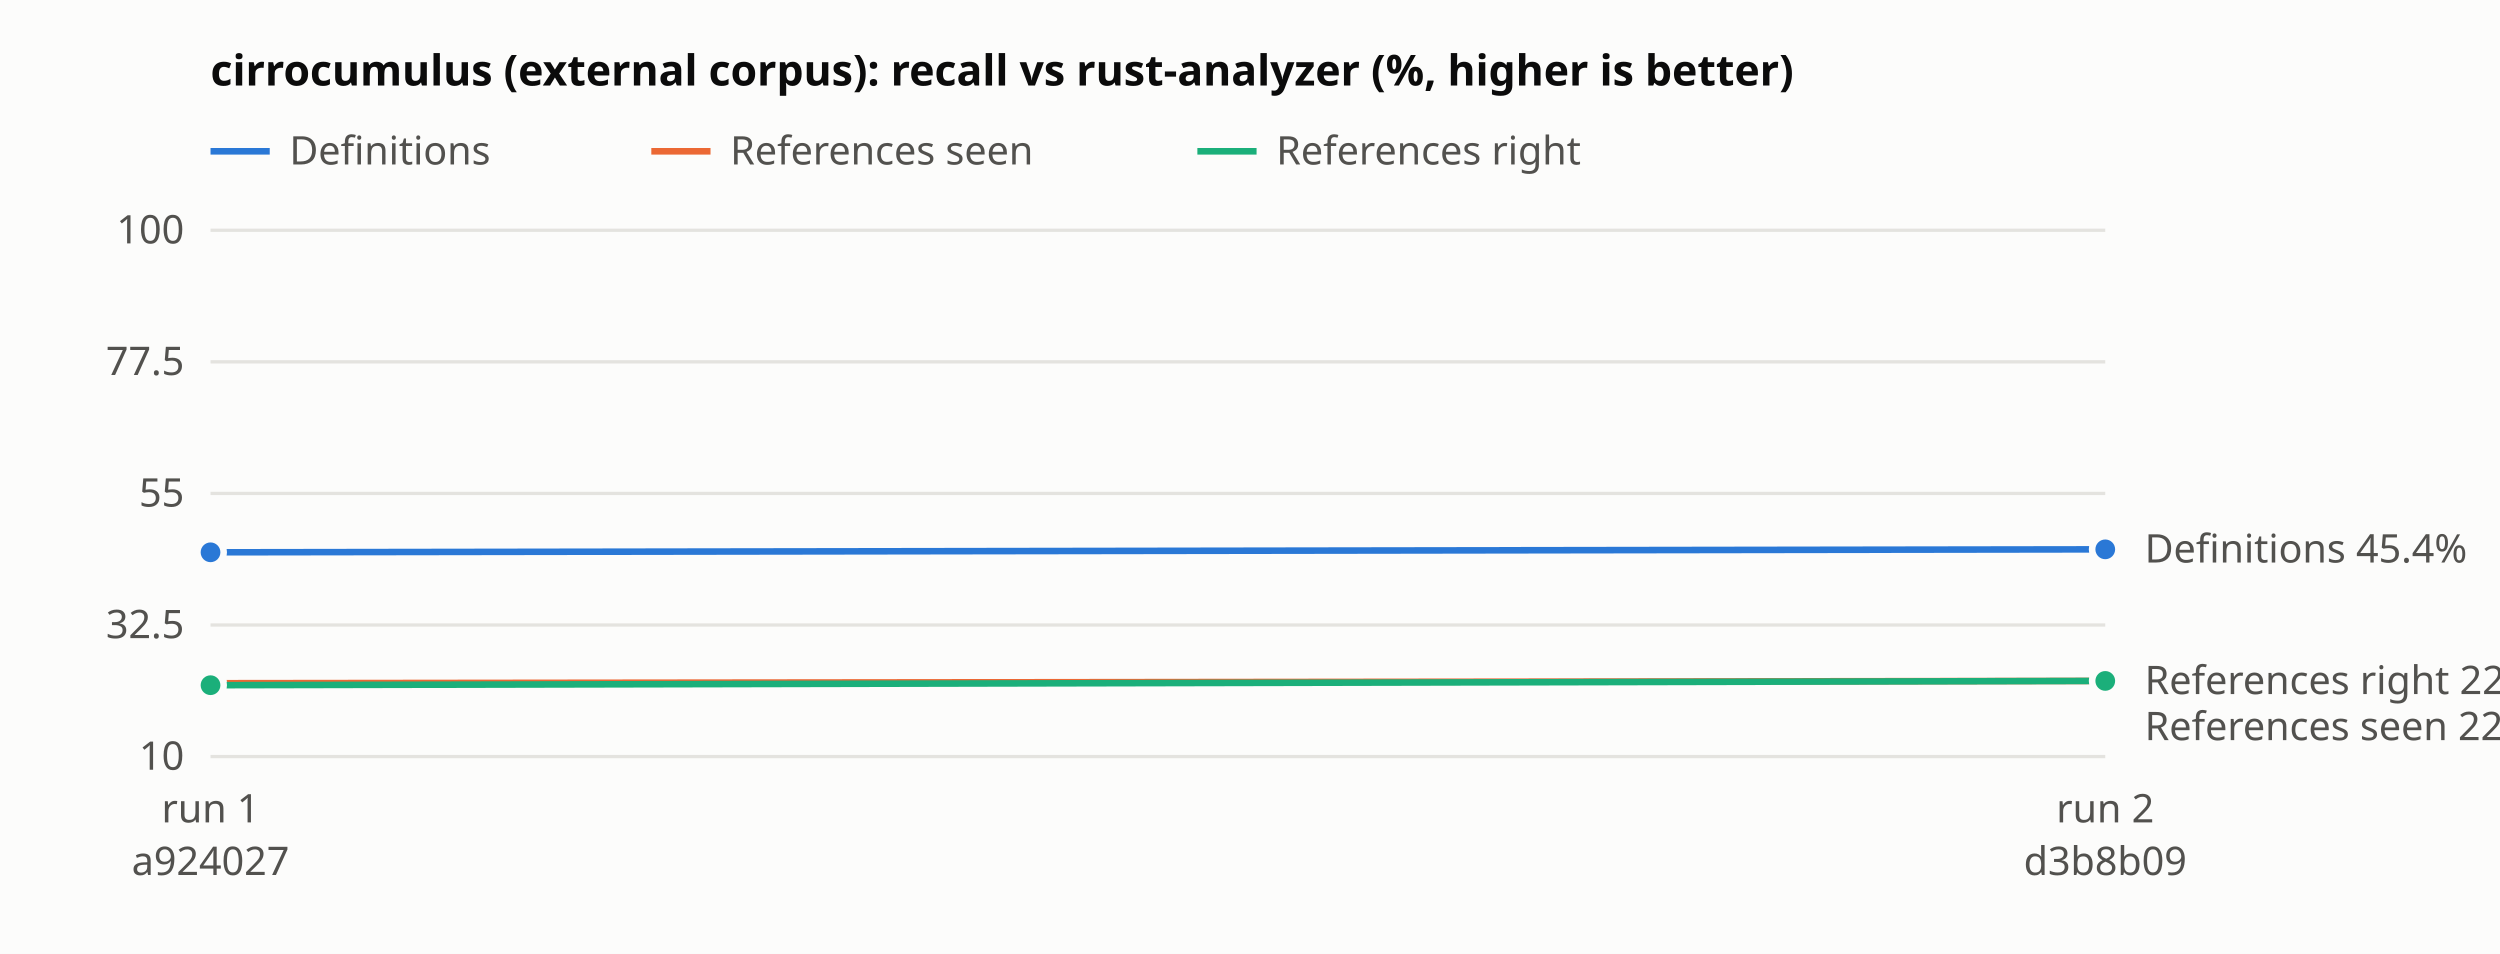
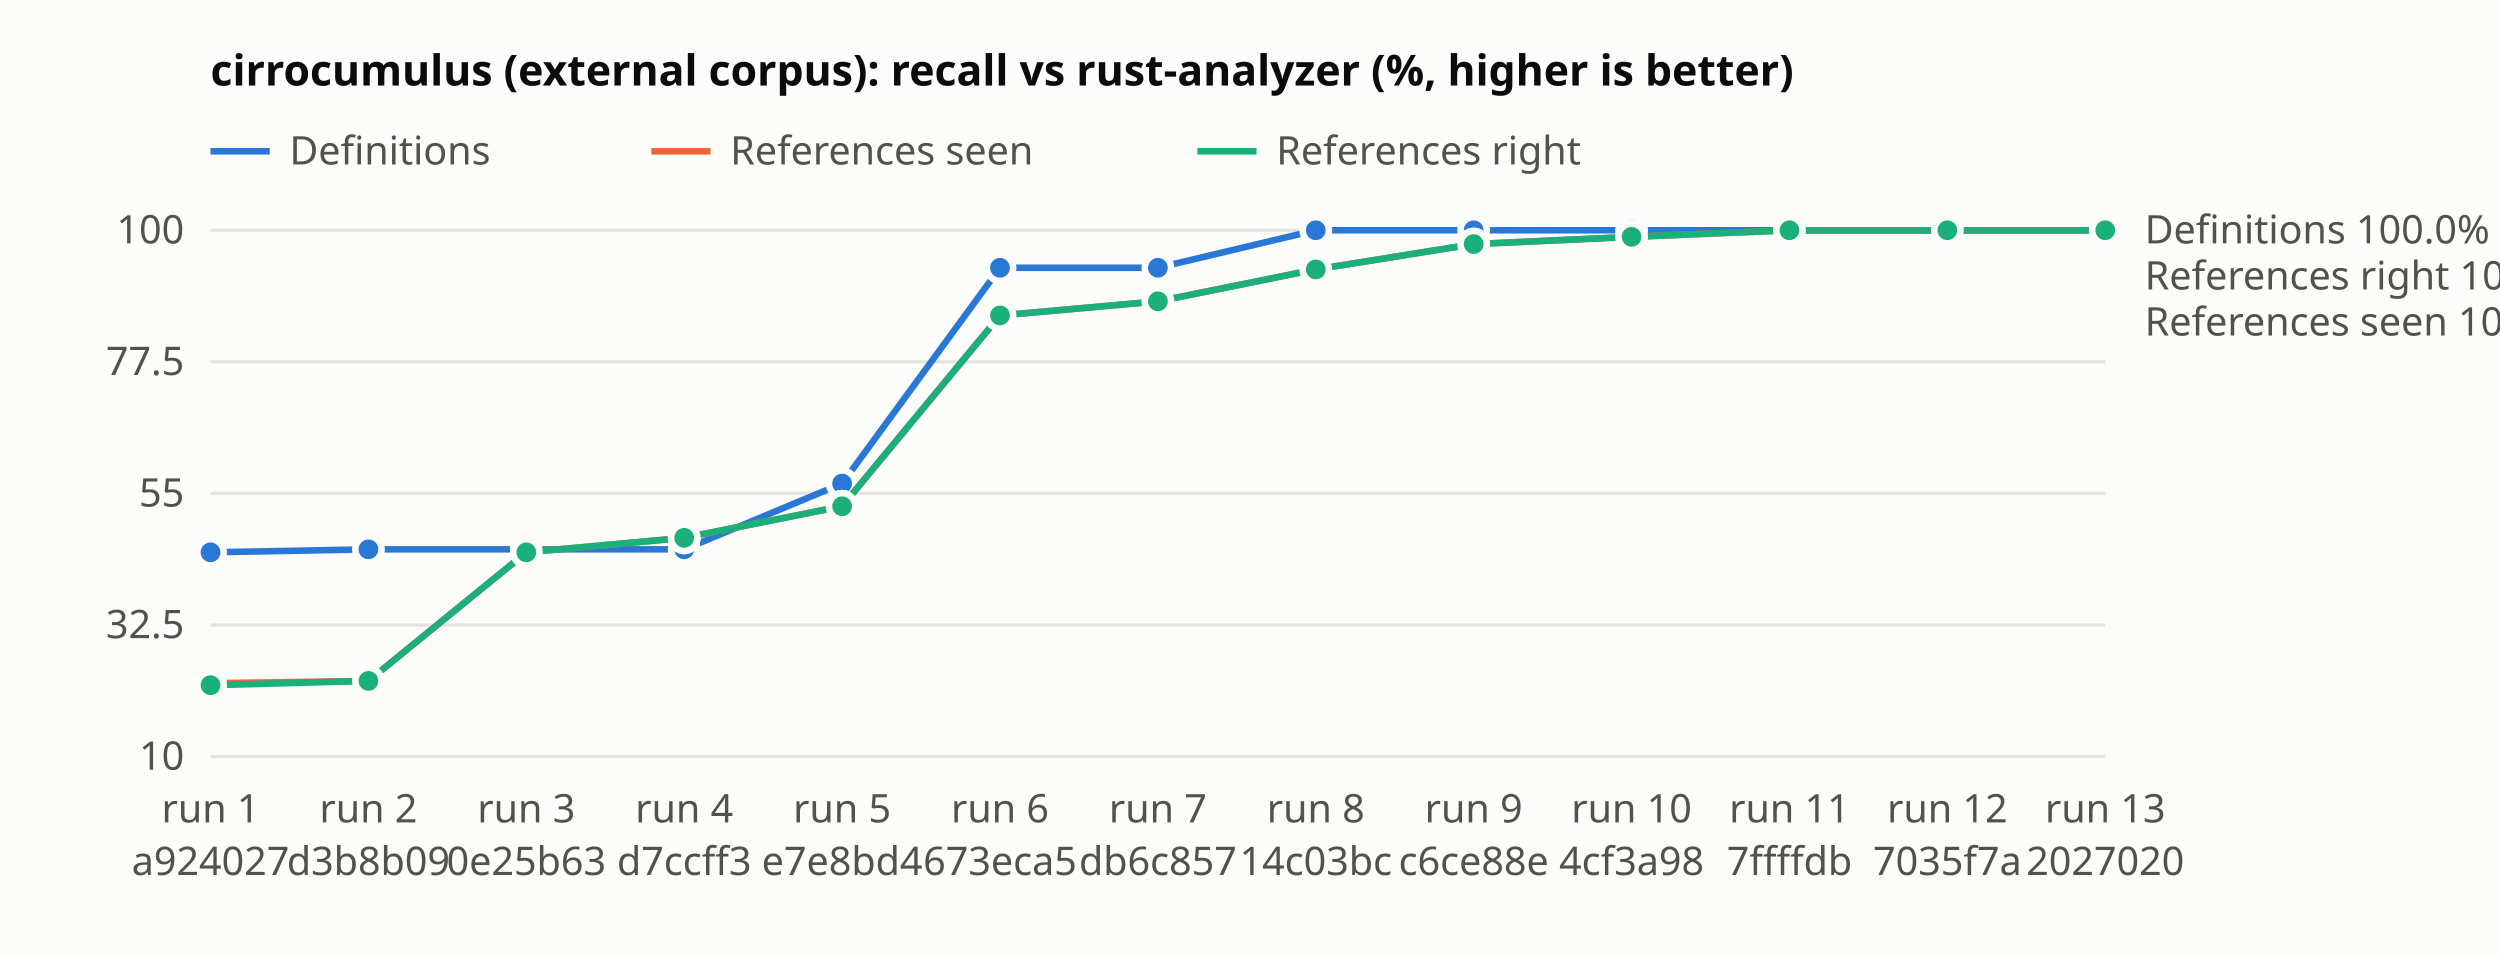
<svg xmlns="http://www.w3.org/2000/svg" viewBox="0 0 760 290" width="760" height="290" role="img" aria-labelledby="t d">
  <style>
.bg{fill:#fcfcfb} text{font:12px system-ui,sans-serif;fill:#52514e} .h{font-weight:600;fill:#0b0b0b;font-size:13px}
.v{fill:#0b0b0b;font-weight:600} .grid{stroke:#e4e3df;stroke-width:1} .ln{fill:none;stroke-width:2;stroke-linejoin:round}
.s1{stroke:#2a78d6} .s2{stroke:#eb6834} .s3{stroke:#1baf7a}
.d1{fill:#2a78d6} .d2{fill:#eb6834} .d3{fill:#1baf7a} .dot{stroke:#fcfcfb;stroke-width:2} .bar{fill:#2a78d6}
@media (prefers-color-scheme:dark){.bg{fill:#1a1a19} text{fill:#c3c2b7} .h,.v{fill:#fff} .grid{stroke:#34332f}
.s1{stroke:#3987e5} .s2{stroke:#d95926} .s3{stroke:#199e70} .d1{fill:#3987e5} .d2{fill:#d95926} .d3{fill:#199e70}
.dot{stroke:#1a1a19} .bar{fill:#3987e5}}
</style>
  <rect class="bg" width="760" height="290" />
  <text class="h" x="64" y="26">cirrocumulus (external corpus): recall vs rust-analyzer (%, higher is better)</text>
  <line class="ln s1" x1="64" x2="82" y1="46" y2="46" />
  <text x="88" y="50">Definitions</text>
  <line class="ln s2" x1="198" x2="216" y1="46" y2="46" />
  <text x="222" y="50">References seen</text>
  <line class="ln s3" x1="364" x2="382" y1="46" y2="46" />
  <text x="388" y="50">References right</text>
  <line class="grid" x1="64" x2="640" y1="230.0" y2="230.0" />
  <text x="56" y="234.0" text-anchor="end">10</text>
  <line class="grid" x1="64" x2="640" y1="190.0" y2="190.0" />
  <text x="56" y="194.0" text-anchor="end">32.5</text>
  <line class="grid" x1="64" x2="640" y1="150.0" y2="150.0" />
  <text x="56" y="154.0" text-anchor="end">55</text>
  <line class="grid" x1="64" x2="640" y1="110.0" y2="110.0" />
  <text x="56" y="114.0" text-anchor="end">77.5</text>
  <line class="grid" x1="64" x2="640" y1="70.0" y2="70.0" />
  <text x="56" y="74.0" text-anchor="end">100</text>
-   <polyline class="ln s1" points="64.0,167.9 640.0,167.0" />
+   <polyline class="ln s1" points="64.0,167.9 112.0,167.0 160.0,167.0 208.0,167.0 256.0,147.0 304.0,81.4 352.0,81.4 400.0,70.0 448.0,70.0 496.0,70.0 544.0,70.0 592.0,70.0 640.0,70.0" />
  <circle class="dot d1" cx="64.0" cy="167.9" r="4" />
-   <circle class="dot d1" cx="640.0" cy="167.0" r="4" />
-   <polyline class="ln s2" points="64.0,207.7 640.0,207.0" />
+   <circle class="dot d1" cx="112.0" cy="167.0" r="4" />
+   <circle class="dot d1" cx="160.0" cy="167.0" r="4" />
+   <circle class="dot d1" cx="208.0" cy="167.0" r="4" />
+   <circle class="dot d1" cx="256.0" cy="147.0" r="4" />
+   <circle class="dot d1" cx="304.0" cy="81.4" r="4" />
+   <circle class="dot d1" cx="352.0" cy="81.4" r="4" />
+   <circle class="dot d1" cx="400.0" cy="70.0" r="4" />
+   <circle class="dot d1" cx="448.0" cy="70.0" r="4" />
+   <circle class="dot d1" cx="496.0" cy="70.0" r="4" />
+   <circle class="dot d1" cx="544.0" cy="70.0" r="4" />
+   <circle class="dot d1" cx="592.0" cy="70.0" r="4" />
+   <circle class="dot d1" cx="640.0" cy="70.0" r="4" />
+   <polyline class="ln s2" points="64.0,207.7 112.0,207.0 160.0,167.9 208.0,163.5 256.0,153.9 304.0,95.9 352.0,91.6 400.0,81.9 448.0,74.2 496.0,72.0 544.0,70.0 592.0,70.0 640.0,70.0" />
  <circle class="dot d2" cx="64.0" cy="207.7" r="4" />
-   <circle class="dot d2" cx="640.0" cy="207.0" r="4" />
-   <polyline class="ln s3" points="64.0,208.3 640.0,207.0" />
+   <circle class="dot d2" cx="112.0" cy="207.0" r="4" />
+   <circle class="dot d2" cx="160.0" cy="167.9" r="4" />
+   <circle class="dot d2" cx="208.0" cy="163.5" r="4" />
+   <circle class="dot d2" cx="256.0" cy="153.9" r="4" />
+   <circle class="dot d2" cx="304.0" cy="95.9" r="4" />
+   <circle class="dot d2" cx="352.0" cy="91.6" r="4" />
+   <circle class="dot d2" cx="400.0" cy="81.9" r="4" />
+   <circle class="dot d2" cx="448.0" cy="74.2" r="4" />
+   <circle class="dot d2" cx="496.0" cy="72.0" r="4" />
+   <circle class="dot d2" cx="544.0" cy="70.0" r="4" />
+   <circle class="dot d2" cx="592.0" cy="70.0" r="4" />
+   <circle class="dot d2" cx="640.0" cy="70.0" r="4" />
+   <polyline class="ln s3" points="64.0,208.3 112.0,207.0 160.0,167.9 208.0,163.5 256.0,153.9 304.0,95.9 352.0,91.6 400.0,81.9 448.0,74.2 496.0,72.0 544.0,70.0 592.0,70.0 640.0,70.0" />
  <circle class="dot d3" cx="64.0" cy="208.3" r="4" />
-   <circle class="dot d3" cx="640.0" cy="207.0" r="4" />
-   <text x="652" y="171.0">Definitions 45.4%</text>
-   <text x="652" y="211.0">References right 22.9%</text>
-   <text x="652" y="225.0">References seen 22.9%</text>
+   <circle class="dot d3" cx="112.0" cy="207.0" r="4" />
+   <circle class="dot d3" cx="160.0" cy="167.9" r="4" />
+   <circle class="dot d3" cx="208.0" cy="163.5" r="4" />
+   <circle class="dot d3" cx="256.0" cy="153.9" r="4" />
+   <circle class="dot d3" cx="304.0" cy="95.9" r="4" />
+   <circle class="dot d3" cx="352.0" cy="91.6" r="4" />
+   <circle class="dot d3" cx="400.0" cy="81.9" r="4" />
+   <circle class="dot d3" cx="448.0" cy="74.2" r="4" />
+   <circle class="dot d3" cx="496.0" cy="72.0" r="4" />
+   <circle class="dot d3" cx="544.0" cy="70.0" r="4" />
+   <circle class="dot d3" cx="592.0" cy="70.0" r="4" />
+   <circle class="dot d3" cx="640.0" cy="70.0" r="4" />
+   <text x="652" y="74.0">Definitions 100.0%</text>
+   <text x="652" y="88.0">References right 100.0%</text>
+   <text x="652" y="102.0">References seen 100.0%</text>
  <text x="64.0" y="250" text-anchor="middle">run 1</text>
  <text x="64.0" y="266" text-anchor="middle">a924027</text>
-   <text x="640.0" y="250" text-anchor="middle">run 2</text>
-   <text x="640.0" y="266" text-anchor="middle">d3b8b09</text>
+   <text x="112.0" y="250" text-anchor="middle">run 2</text>
+   <text x="112.0" y="266" text-anchor="middle">d3b8b09</text>
+   <text x="160.0" y="250" text-anchor="middle">run 3</text>
+   <text x="160.0" y="266" text-anchor="middle">0e25b63</text>
+   <text x="208.0" y="250" text-anchor="middle">run 4</text>
+   <text x="208.0" y="266" text-anchor="middle">d7ccff3</text>
+   <text x="256.0" y="250" text-anchor="middle">run 5</text>
+   <text x="256.0" y="266" text-anchor="middle">e7e8bd4</text>
+   <text x="304.0" y="250" text-anchor="middle">run 6</text>
+   <text x="304.0" y="266" text-anchor="middle">673eca5</text>
+   <text x="352.0" y="250" text-anchor="middle">run 7</text>
+   <text x="352.0" y="266" text-anchor="middle">db6c857</text>
+   <text x="400.0" y="250" text-anchor="middle">run 8</text>
+   <text x="400.0" y="266" text-anchor="middle">14c03bc</text>
+   <text x="448.0" y="250" text-anchor="middle">run 9</text>
+   <text x="448.0" y="266" text-anchor="middle">c6ce88e</text>
+   <text x="496.0" y="250" text-anchor="middle">run 10</text>
+   <text x="496.0" y="266" text-anchor="middle">4cf3a98</text>
+   <text x="544.0" y="250" text-anchor="middle">run 11</text>
+   <text x="544.0" y="266" text-anchor="middle">7ffffdb</text>
+   <text x="592.0" y="250" text-anchor="middle">run 12</text>
+   <text x="592.0" y="266" text-anchor="middle">7035f7a</text>
+   <text x="640.0" y="250" text-anchor="middle">run 13</text>
+   <text x="640.0" y="266" text-anchor="middle">2027020</text>
</svg>
